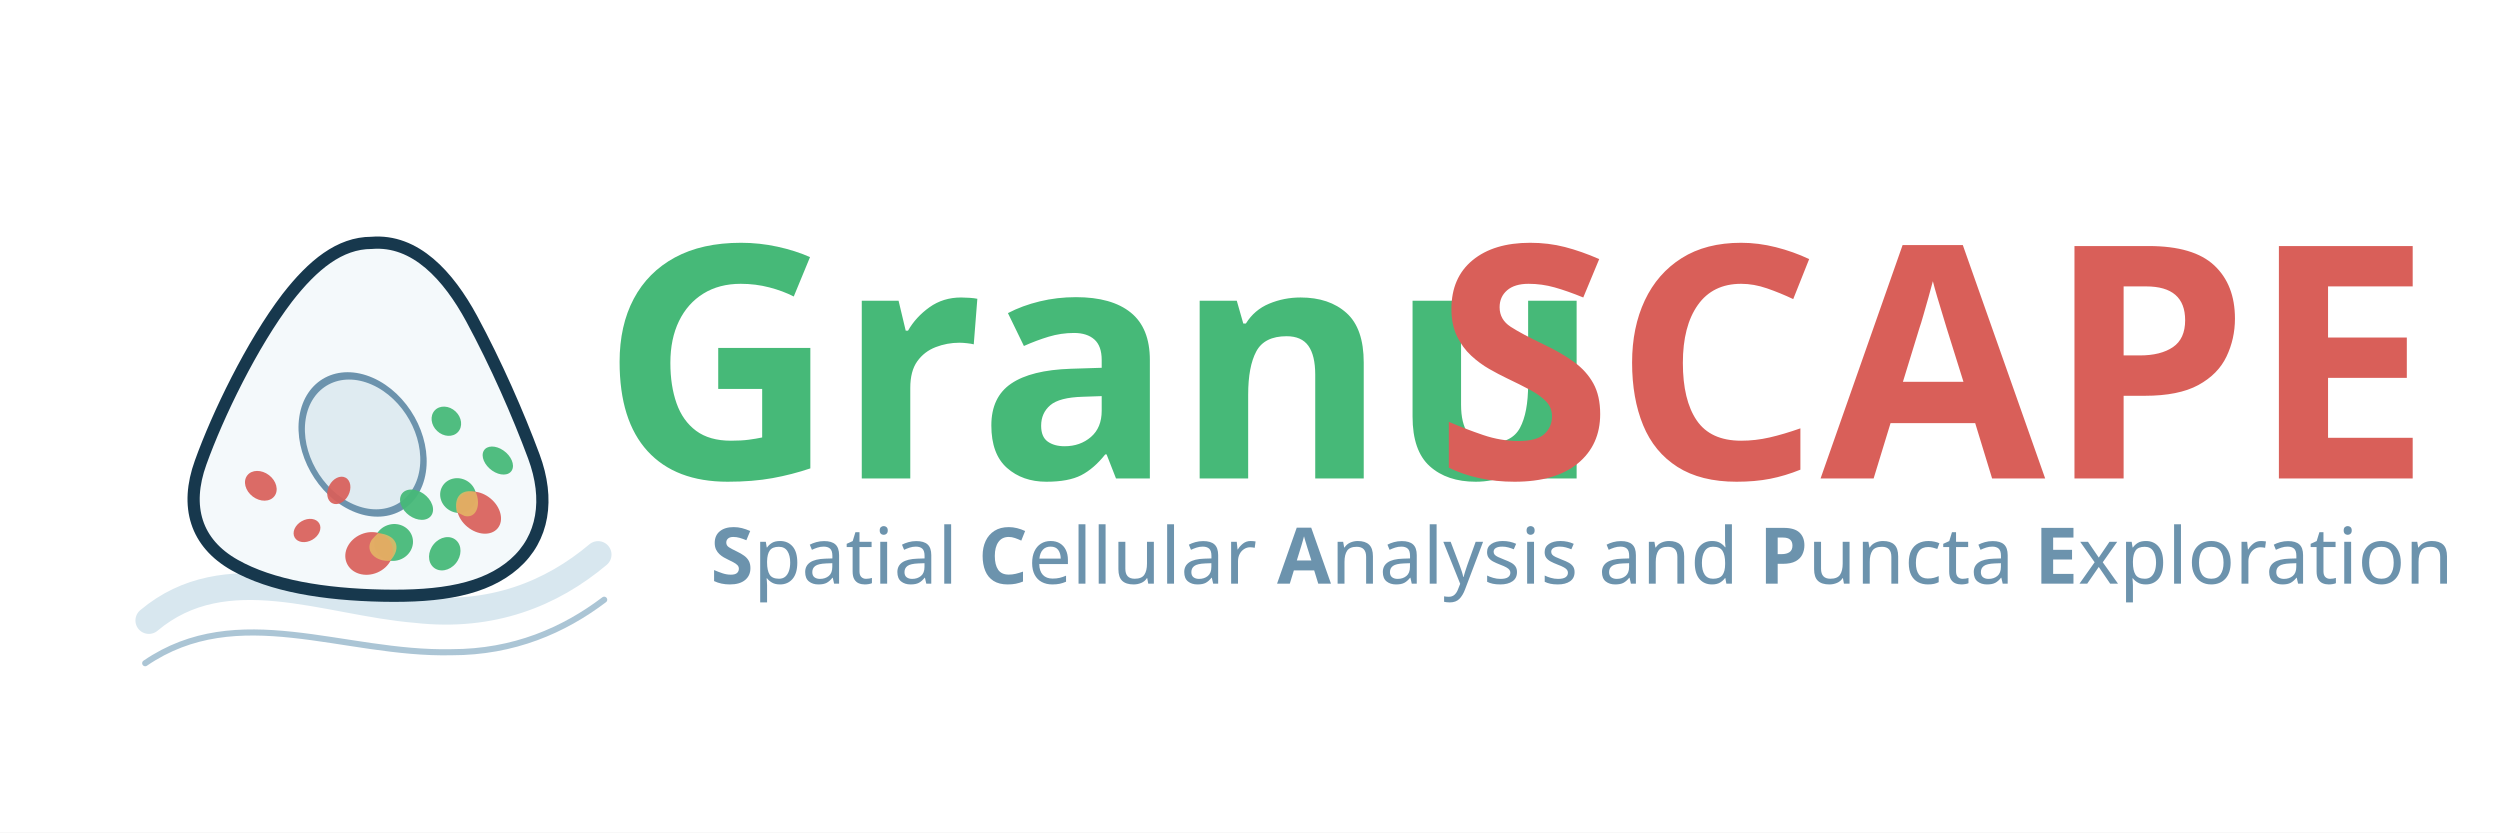
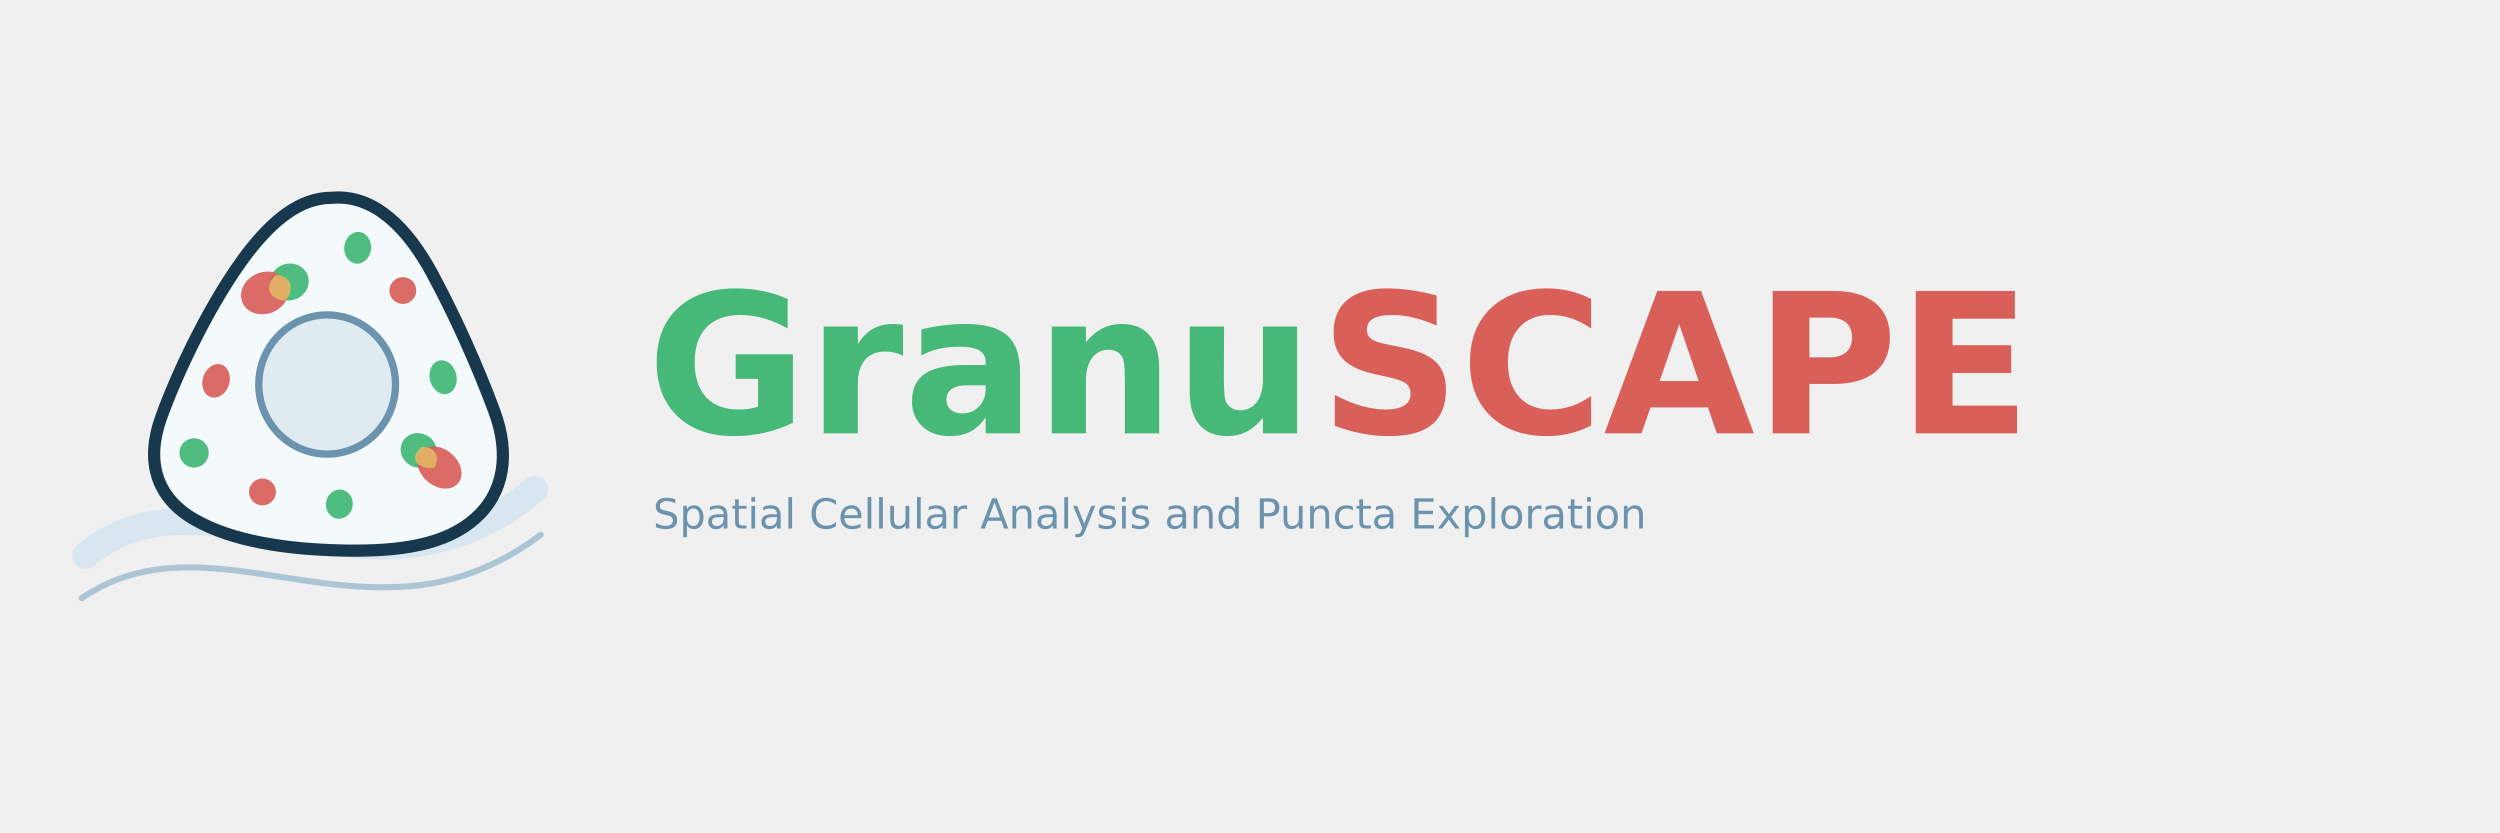
- <svg xmlns="http://www.w3.org/2000/svg" width="2048" height="682" viewBox="0 0 2048 682" role="img" aria-labelledby="title desc" version="1.1" id="svg1">
-   <defs id="defs1" />
-   <g id="background">
-     <rect id="white-background" width="2048" height="682" fill="#FFFFFF" />
+ <svg xmlns="http://www.w3.org/2000/svg" width="2048" height="682" viewBox="0 0 2048 682" role="img" aria-labelledby="title desc">
+   <g id="layer-accents" fill="none" stroke-linecap="round">
+     <path id="upper-layer" d="M70 455 C133 402 215 440 289 446 C351 453 400 433 438 401" stroke="#D8E7EF" stroke-width="22" />
+     <path id="lower-layer" d="M67 490 C143 438 229 483 318 481 C369 481 410 463 443 438" stroke="#ABC5D5" stroke-width="5" />
  </g>
-   <path id="upper-layer" d="m 121.946,508.299 c 63,-53 145,-15 219,-9 62,7 111,-13 149,-45" stroke="#d8e7ef" stroke-width="22" style="fill:none;stroke-linecap:round" />
-   <path id="lower-layer" d="m 118.946,543.299 c 76,-52 162,-7 251,-9 51,0 92,-18 125,-43" stroke="#abc5d5" stroke-width="5" style="fill:none;stroke-linecap:round" />
-   <path id="soma-body" d="m 164.343,378.963 c 14,-39 42,-97 71,-135 21,-27 43,-45 69,-45 36,-3 63,27 82,62 20,37 38,78 51,113 13,35 8,67 -16,88 -24,21 -60,27 -108,26 -48,-1 -91,-8 -121,-25 -32,-18 -41,-48 -28,-84 z" fill="#f4f9fb" stroke="#17384d" stroke-width="10" stroke-linejoin="round" />
-   <ellipse id="primary-nucleus" cx="361.265" cy="221.146" rx="53.798" ry="52.404" fill="#dfebf1" stroke="#6c93ad" stroke-width="5.639" transform="matrix(0.9152944,0.4027856,-0.1520758,0.9883688,0,0)" />
-   <ellipse id="green-01" cx="160.188" cy="525.152" rx="16" ry="15" transform="rotate(-19)" style="fill:#46b978;fill-opacity:0.94" />
-   <ellipse id="green-02" cx="-1.114" cy="502.765" rx="11" ry="13" transform="rotate(-46.78562)" style="fill:#46b978;fill-opacity:0.94" />
-   <ellipse id="green-03" cx="570.332" cy="100.633" rx="11.964" ry="14.465" transform="matrix(0.7515693,0.6596541,-0.6388754,0.7693102,0,0)" style="fill:#46b978;fill-opacity:0.94;stroke-width:1.06" />
-   <ellipse id="green-04" cx="-497.547" cy="-100.778" style="fill:#46b978;fill-opacity:0.94;stroke-width:1.075" rx="13.945" ry="11.939" transform="matrix(-0.4877087,-0.8730064,-0.9782207,0.2075673,0,0)" />
-   <ellipse id="green-05" cx="542.495" cy="78.486" rx="14.035" ry="9.449" transform="matrix(0.8222467,0.5691312,-0.4874346,0.8731595,0,0)" style="fill:#46b978;fill-opacity:0.94;stroke-width:1.002" />
-   <ellipse id="green-06" cx="525.097" cy="173.094" rx="15" ry="14" transform="rotate(29)" style="fill:#46b978;fill-opacity:0.94" />
-   <ellipse id="coral-01" cx="101.239" cy="535.516" rx="20" ry="17" transform="rotate(-23)" style="fill:#d95f59;fill-opacity:0.92" />
-   <ellipse id="coral-02" cx="502.091" cy="-3.357" style="fill:#d95f59;fill-opacity:0.92;stroke-width:0.917" rx="8.754" ry="11.613" transform="rotate(60.32536)" />
-   <ellipse id="coral-03" cx="-186.686" cy="411.321" rx="11" ry="14" transform="rotate(-52.64351)" style="fill:#d95f59;fill-opacity:0.92" />
-   <ellipse id="coral-04" cx="432.355" cy="226.934" style="fill:#d95f59;fill-opacity:0.92;stroke-width:0.925" rx="8.754" ry="11.817" transform="rotate(27.6651)" />
-   <ellipse id="coral-05" cx="570.499" cy="69.517" rx="20" ry="15" transform="rotate(40)" style="fill:#d95f59;fill-opacity:0.92" />
-   <path id="overlap-01" d="m 309.573,436.755 c 15.045,1.077 20.06,11.852 10.03,22.627 -11.284,1.077 -21.314,-7.542 -15.045,-17.24 z" style="fill:#e5ba65;fill-opacity:0.84;stroke-width:1.162" />
-   <path id="overlap-02" d="m 374.242,419.566 c -2.763,-12.152 3.476,-19.49 15.44,-16.558 4.654,10.529 0.49,22.027 -9.081,19.682 z" style="fill:#e5ba65;fill-opacity:0.84;stroke-width:1.117" />
-   <g id="wordmark" font-family="'DejaVu Sans', Arial, Helvetica, sans-serif" font-size="160px" font-weight="700" transform="translate(76.44916,36.96334)">
-     <text id="name-granu" x="415.651" y="355" fill="#46b978" style="font-size:266.667px">
-       <tspan style="font-style:normal;font-variant:normal;font-weight:bold;font-stretch:normal;font-size:266.667px;font-family:Candara;-inkscape-font-specification:'Candara Bold'" id="tspan6">Granu</tspan>
-     </text>
-     <text id="name-scape" x="1098.157" y="355" fill="#d95f59" style="font-style:normal;font-variant:normal;font-weight:bold;font-stretch:normal;font-size:266.667px;font-family:Candara;-inkscape-font-specification:'Candara Bold'">SCAPE</text>
+   <g id="neuronal-soma">
+     <path id="soma-body" d="M132 342 C146 303 174 245 203 207 C224 180 246 162 272 162 C308 159 335 189 354 224 C374 261 392 302 405 337 C418 372 413 404 389 425 C365 446 329 452 281 451 C233 450 190 443 160 426 C128 408 119 378 132 342 Z" fill="#F4F9FB" stroke="#17384D" stroke-width="10" stroke-linejoin="round" />
+     <ellipse id="primary-nucleus" cx="268" cy="315" rx="56" ry="57" fill="#DFEBF1" stroke="#6C93AD" stroke-width="6" />
  </g>
-   <g id="acronym-expansion" font-family="'DejaVu Sans', Arial, Helvetica, sans-serif" font-size="34px" font-weight="400" fill="#6c93ad" transform="translate(32.34292,36.96334)">
-     <text id="expansion-text" x="549.702" y="441.168" style="font-style:normal;font-variant:normal;font-weight:normal;font-stretch:normal;font-size:64px;line-height:0;font-family:Candara;-inkscape-font-specification:Candara">
-       <tspan style="font-style:normal;font-variant:normal;font-weight:bold;font-stretch:normal;font-size:64px;line-height:0;font-family:Candara;-inkscape-font-specification:Candara" id="tspan1">S</tspan>patial <tspan style="font-weight:bold" id="tspan7">C</tspan>ellular <tspan style="font-weight:bold" id="tspan8">A</tspan>nalysis and <tspan style="font-weight:bold" id="tspan9">P</tspan>uncta <tspan style="font-weight:bold" id="tspan10">E</tspan>xploration</text>
+   <g id="green-puncta" fill="#46B978" fill-opacity="0.94">
+     <ellipse id="green-01" cx="237" cy="231" rx="16" ry="15" transform="rotate(-19 237 231)" />
+     <ellipse id="green-02" cx="293" cy="203" rx="11" ry="13" transform="rotate(6 293 203)" />
+     <ellipse id="green-03" cx="363" cy="309" rx="11" ry="14" transform="rotate(-14 363 309)" />
+     <ellipse id="green-04" cx="159" cy="371" rx="12" ry="12" />
+     <ellipse id="green-05" cx="278" cy="413" rx="11" ry="12" transform="rotate(9 278 413)" />
+     <ellipse id="green-06" cx="343" cy="369" rx="15" ry="14" transform="rotate(29 343 369)" />
+   </g>
+   <g id="coral-puncta" fill="#D95F59" fill-opacity="0.92">
+     <ellipse id="coral-01" cx="217" cy="240" rx="20" ry="17" transform="rotate(-23 217 240)" />
+     <ellipse id="coral-02" cx="330" cy="238" rx="11" ry="11" />
+     <ellipse id="coral-03" cx="177" cy="312" rx="11" ry="14" transform="rotate(18 177 312)" />
+     <ellipse id="coral-04" cx="215" cy="403" rx="11" ry="11" />
+     <ellipse id="coral-05" cx="360" cy="383" rx="20" ry="15" transform="rotate(40 360 383)" />
+   </g>
+   <g id="puncta-overlap-accents" fill="#E5BA65" fill-opacity="0.84">
+     <path id="overlap-01" d="M226 225 C238 226 242 236 234 246 C225 247 217 239 222 230 Z" />
+     <path id="overlap-02" d="M345 366 C356 366 361 373 356 383 C346 385 337 379 341 371 Z" />
+   </g>
+   <g id="wordmark" font-family="DejaVu Sans, Arial, Helvetica, sans-serif" font-size="160" font-weight="700">
+     <text id="name-granu" x="530" y="355" fill="#46B978">Granu</text>
+     <text id="name-scape" x="1081" y="355" fill="#D95F59">SCAPE</text>
+   </g>
+   <g id="acronym-expansion" font-family="DejaVu Sans, Arial, Helvetica, sans-serif" font-size="34" font-weight="400" fill="#6C93AD">
+     <text id="expansion-text" x="535" y="433">Spatial Cellular Analysis and Puncta Exploration</text>
  </g>
</svg>
